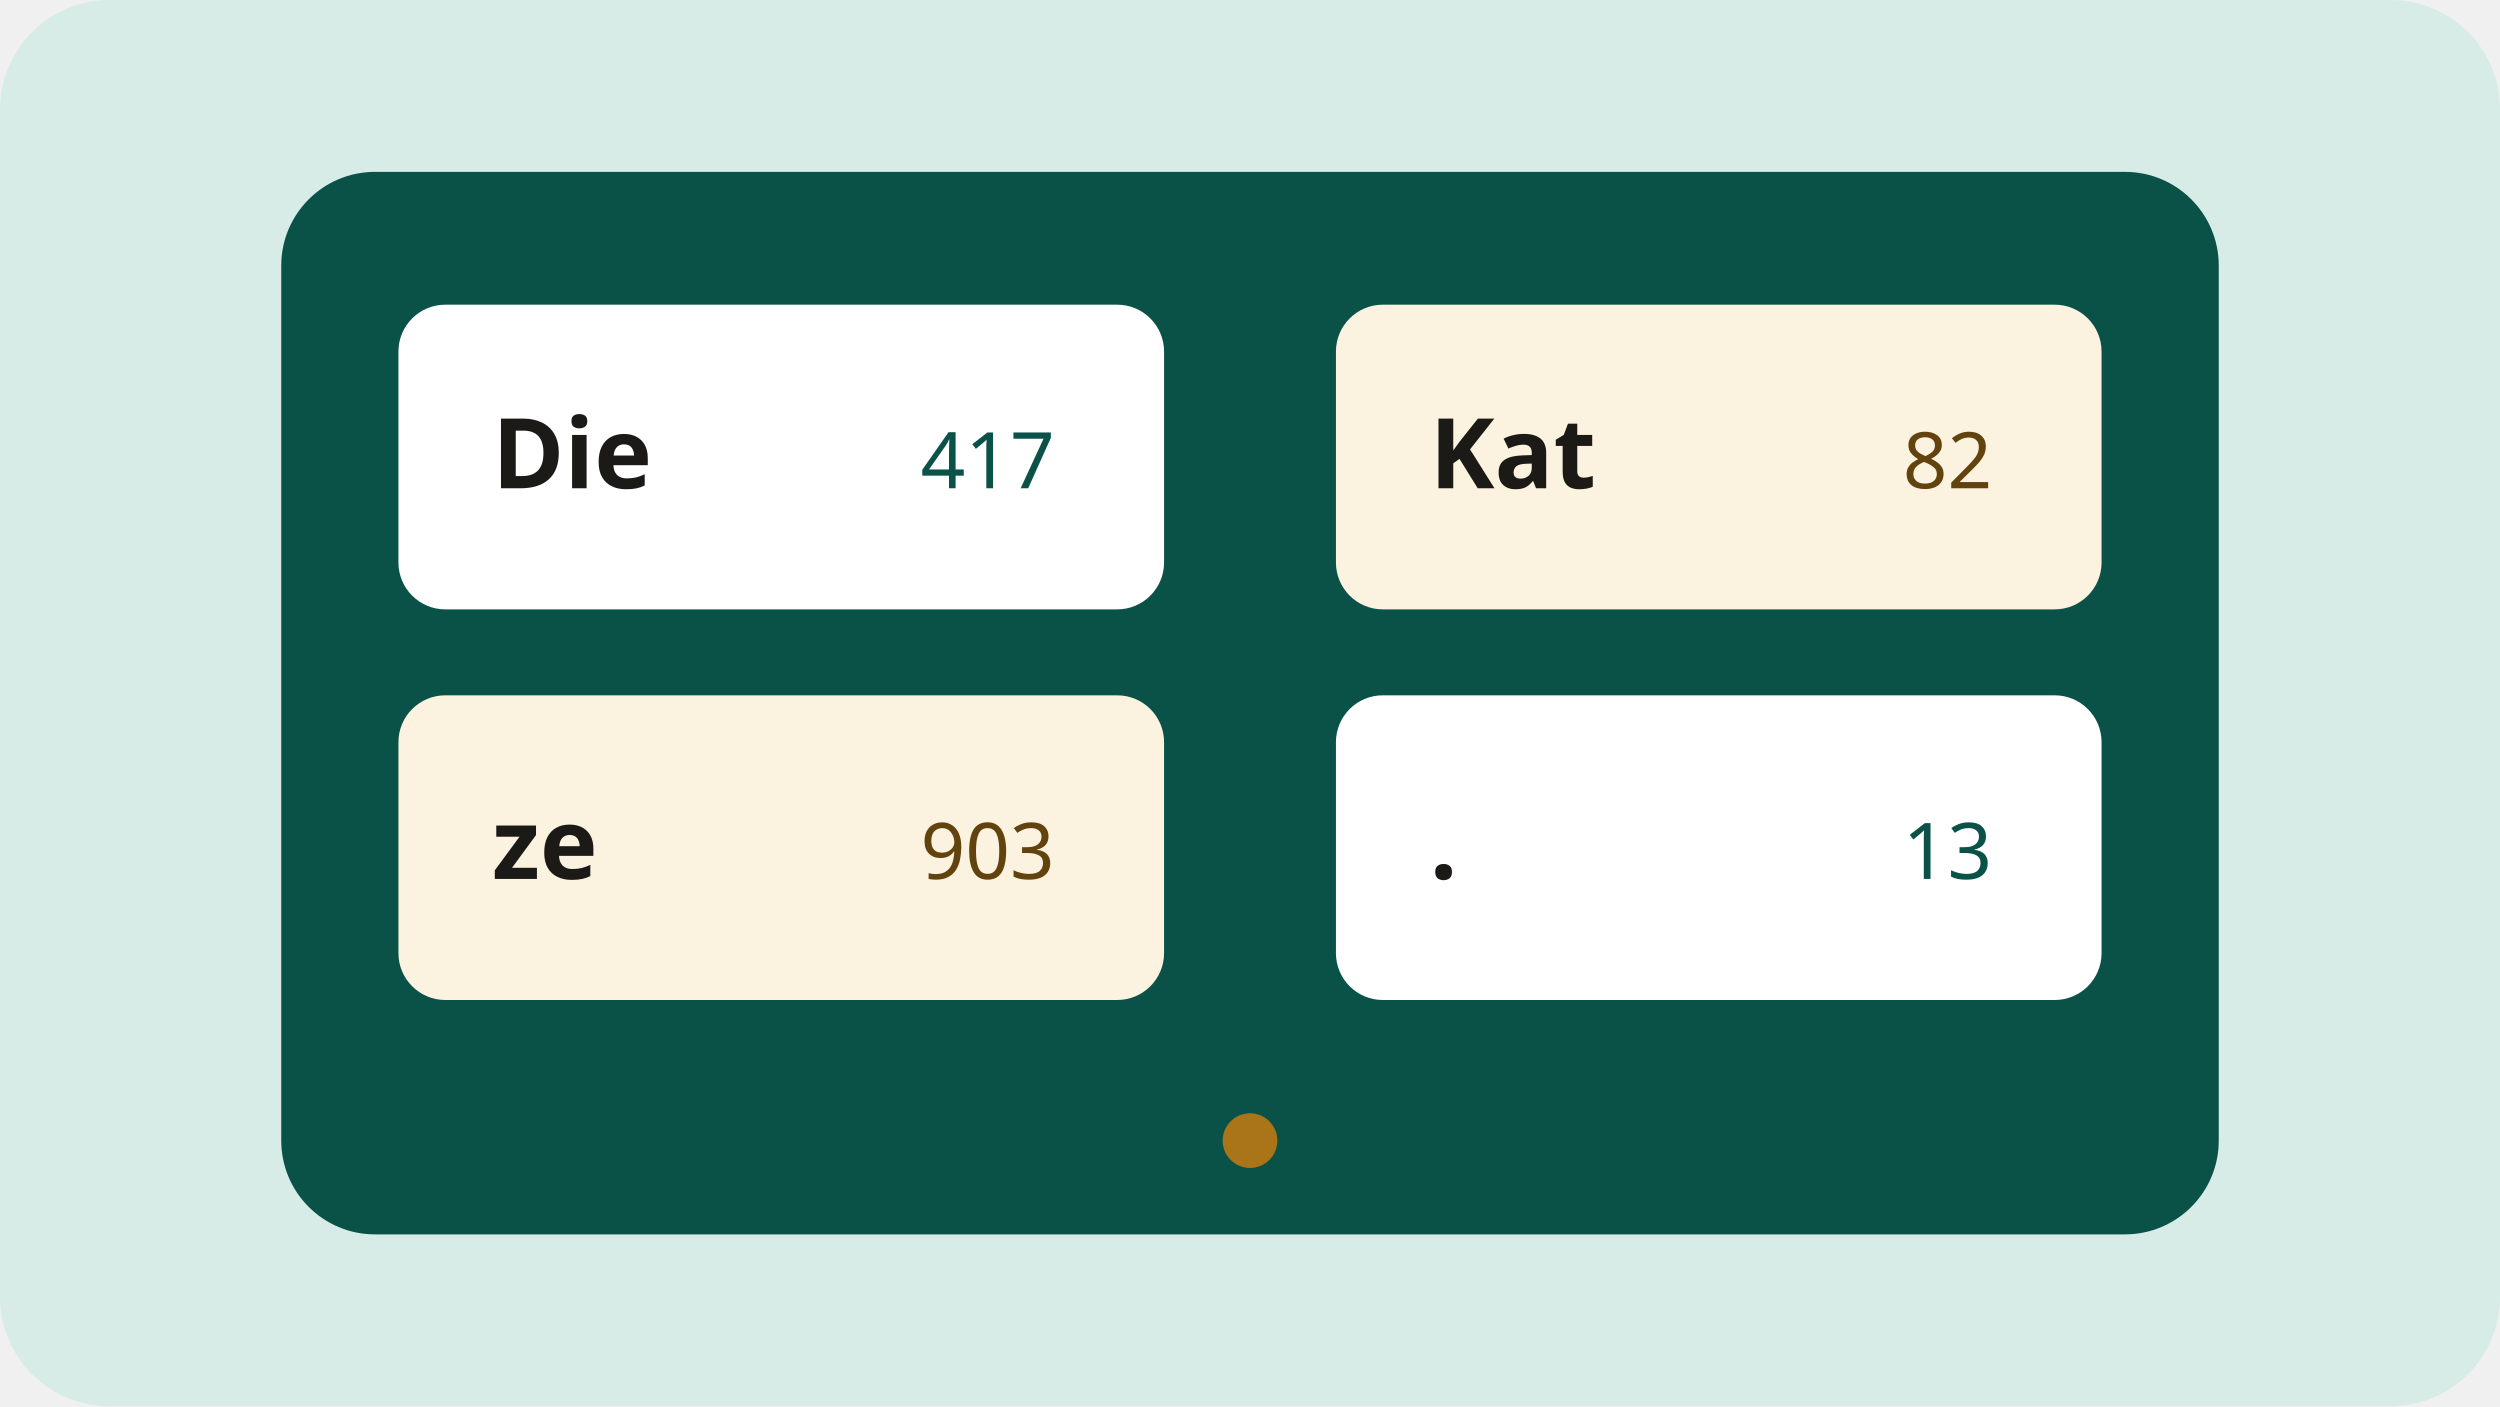
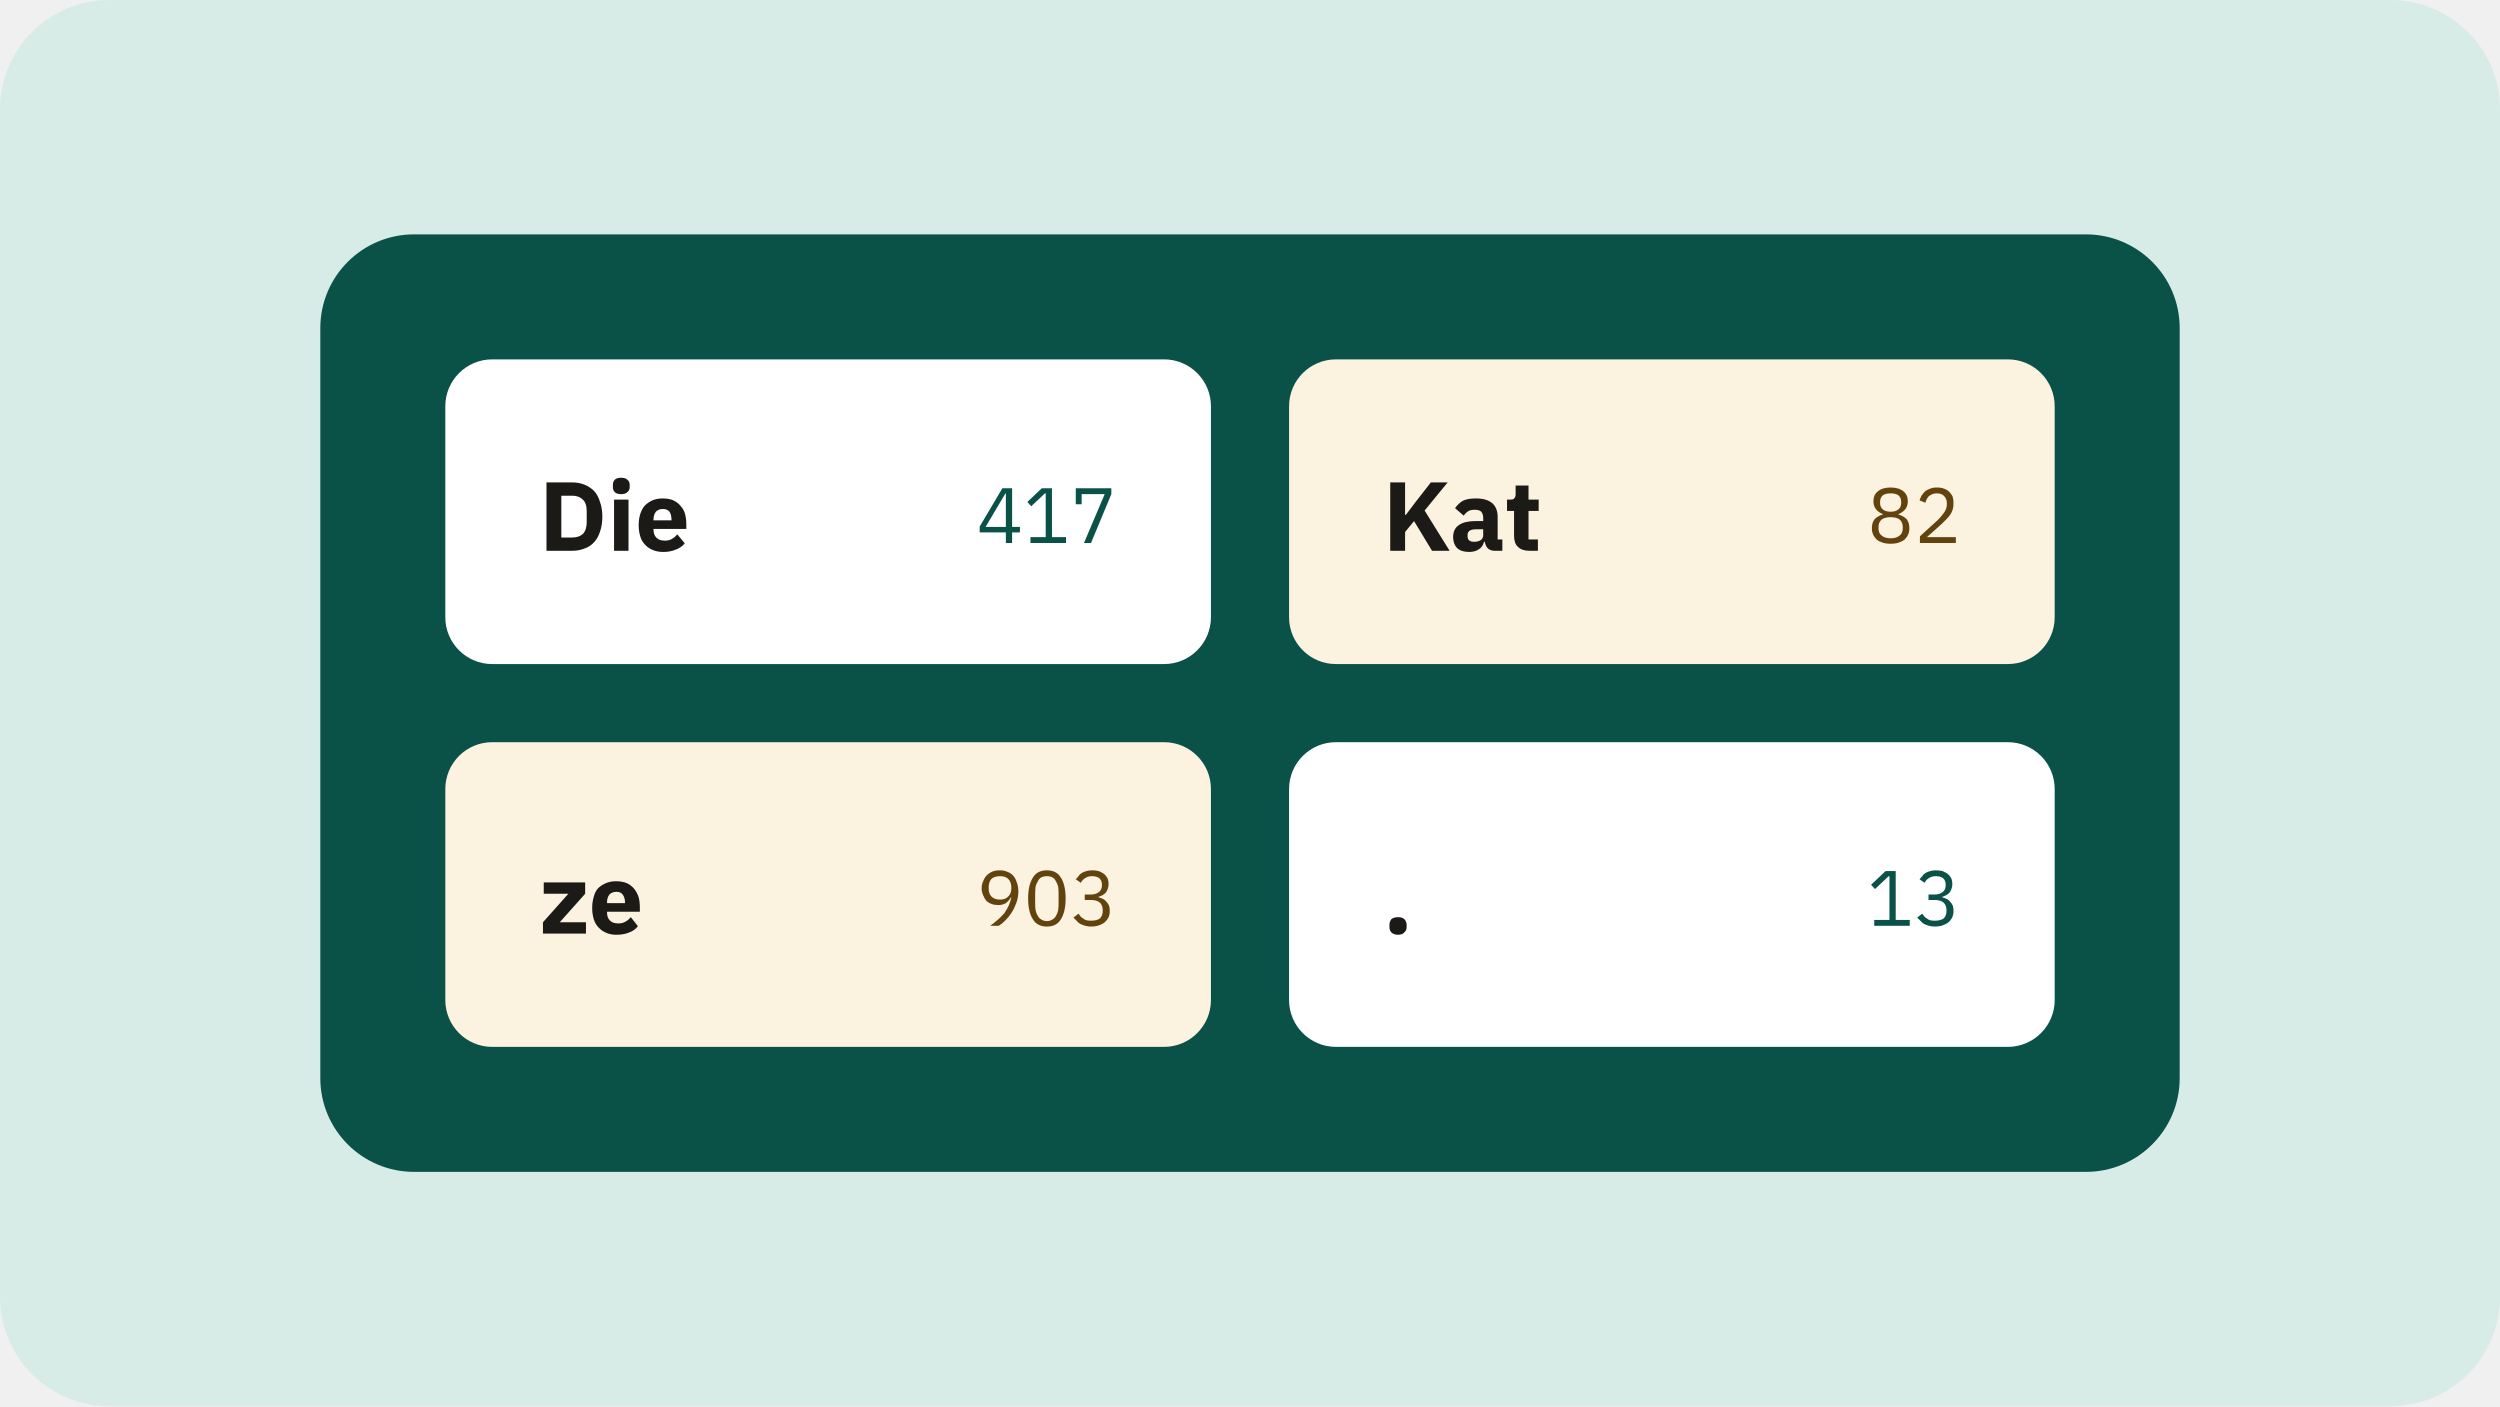
- <svg xmlns="http://www.w3.org/2000/svg" viewBox="0 0 640 360" role="img">
-   <rect width="640" height="360" rx="28" fill="#D7ECE7" />
-   <rect x="72" y="44" width="496" height="272" rx="24" fill="#0A5148" />
-   <g font-family="IBM Plex Sans, sans-serif">
-     <g transform="translate(102 78)">
-       <rect width="196" height="78" rx="12" fill="#FFFFFF" />
-       <text x="24" y="47" font-size="25" font-weight="600" fill="#1B1A17">Die</text>
-       <text x="168" y="47" text-anchor="end" font-size="20" fill="#0A5148">417</text>
-     </g>
-     <g transform="translate(342 78)">
-       <rect width="196" height="78" rx="12" fill="#FBF2E0" />
-       <text x="24" y="47" font-size="25" font-weight="600" fill="#1B1A17"> Kat</text>
-       <text x="168" y="47" text-anchor="end" font-size="20" fill="#62430E">82</text>
-     </g>
-     <g transform="translate(102 178)">
-       <rect width="196" height="78" rx="12" fill="#FBF2E0" />
-       <text x="24" y="47" font-size="25" font-weight="600" fill="#1B1A17">ze</text>
-       <text x="168" y="47" text-anchor="end" font-size="20" fill="#62430E">903</text>
-     </g>
-     <g transform="translate(342 178)">
-       <rect width="196" height="78" rx="12" fill="#FFFFFF" />
-       <text x="24" y="47" font-size="25" font-weight="600" fill="#1B1A17">.</text>
-       <text x="168" y="47" text-anchor="end" font-size="20" fill="#0A5148">13</text>
-     </g>
+ <svg xmlns="http://www.w3.org/2000/svg" width="640" height="360" viewBox="0 0 640 360">
+   <mask id="satori_om-id">
+     <rect x="0" y="0" width="640" height="360" fill="#fff" />
+   </mask>
+   <path x="0" y="0" width="640" height="360" fill="#D7ECE7" d="M28,0 h584 a28,28 0 0 1 28,28 v304 a28,28 0 0 1 -28,28 h-584 a28,28 0 0 1 -28,-28 v-304 a28,28 0 0 1 28,-28" />
+   <mask id="satori_om-id-0">
+     <rect x="82" y="60" width="476" height="240" fill="#fff" />
+   </mask>
+   <path x="82" y="60" width="476" height="240" fill="#0A5148" d="M106,60 h428 a24,24 0 0 1 24,24 v192 a24,24 0 0 1 -24,24 h-428 a24,24 0 0 1 -24,-24 v-192 a24,24 0 0 1 24,-24" />
+   <mask id="satori_om-id-0-0">
+     <rect x="114" y="92" width="412" height="78" fill="#fff" />
+   </mask>
+   <mask id="satori_om-id-0-0-0">
+     <rect x="114" y="92" width="196" height="78" fill="#fff" />
+   </mask>
+   <path x="114" y="92" width="196" height="78" fill="#FFFFFF" d="M126,92 h172 a12,12 0 0 1 12,12 v54 a12,12 0 0 1 -12,12 h-172 a12,12 0 0 1 -12,-12 v-54 a12,12 0 0 1 12,-12" />
+   <mask id="satori_om-id-0-0-0-0">
+     <rect x="138" y="115" width="39" height="33" fill="#fff" />
+   </mask>
+   <g>
+     <path fill="#1B1A17" d="M139.9 141L139.9 123.5L146.5 123.5Q148.2 123.5 149.7 124.1Q151.1 124.7 152.1 125.7Q153.1 126.8 153.6 128.5Q154.2 130.1 154.2 132.3L154.2 132.3Q154.2 134.4 153.6 136.1Q153.1 137.7 152.1 138.8Q151.1 139.9 149.7 140.4Q148.2 141 146.5 141L146.5 141L139.9 141ZM143.7 137.6L146.5 137.6Q148.2 137.6 149.2 136.7Q150.2 135.7 150.2 133.6L150.2 133.6L150.2 130.9Q150.2 128.8 149.2 127.9Q148.2 126.9 146.5 126.9L146.5 126.9L143.7 126.9L143.7 137.6ZM159 126.5L159 126.5Q157.9 126.5 157.4 126.0Q156.9 125.5 156.9 124.7L156.9 124.7L156.9 124.1Q156.9 123.3 157.4 122.8Q157.9 122.3 159 122.3L159 122.3Q160.1 122.3 160.6 122.8Q161.2 123.3 161.2 124.1L161.2 124.1L161.2 124.7Q161.2 125.5 160.6 126.0Q160.1 126.5 159 126.5ZM157.2 141L157.2 127.9L160.9 127.9L160.9 141L157.2 141ZM169.8 141.3L169.8 141.3Q168.3 141.3 167.1 140.8Q165.9 140.3 165.1 139.4Q164.3 138.6 163.9 137.3Q163.5 136 163.5 134.4L163.5 134.4Q163.5 132.9 163.9 131.6Q164.3 130.3 165.1 129.4Q165.9 128.6 167.0 128.1Q168.2 127.6 169.6 127.6L169.6 127.6Q171.3 127.6 172.4 128.1Q173.6 128.7 174.3 129.6Q175.1 130.5 175.4 131.7Q175.7 132.9 175.7 134.3L175.7 134.3L175.7 135.4L167.3 135.4L167.3 135.6Q167.3 136.9 168.0 137.6Q168.7 138.4 170.2 138.4L170.2 138.4Q171.4 138.4 172.1 137.9Q172.8 137.5 173.4 136.8L173.4 136.8L175.3 139.1Q174.4 140.2 173.0 140.7Q171.6 141.3 169.8 141.3ZM169.7 130.3L169.7 130.3Q168.6 130.3 167.9 131.0Q167.3 131.8 167.3 133L167.3 133L167.3 133.2L171.9 133.2L171.9 133.0Q171.9 131.8 171.4 131.0Q170.8 130.3 169.7 130.3Z " />
  </g>
-   <circle cx="320" cy="292" r="7" fill="#AA7418" />
+   <mask id="satori_om-id-0-0-0-1">
+     <rect x="250" y="118" width="36" height="26" fill="#fff" />
+   </mask>
+   <g>
+     <path fill="#0A5148" d="M259.1 139L257.5 139L257.5 136.3L250.8 136.3L250.8 134.8L256.6 125.0L259.1 125.0L259.1 134.9L261.1 134.9L261.1 136.3L259.1 136.3L259.1 139ZM257.4 126.3L252.3 134.9L257.5 134.9L257.5 126.3L257.4 126.3ZM272.9 139L263.8 139L263.8 137.5L267.7 137.5L267.7 126.3L267.5 126.3L264 129.6L263.0 128.5L266.7 125.0L269.3 125.0L269.3 137.5L272.9 137.5L272.9 139ZM279.3 139L277.5 139L282.8 126.5L276.9 126.5L276.9 129.1L275.4 129.1L275.4 125.0L284.5 125.0L284.5 126.5L279.3 139Z " />
+   </g>
+   <mask id="satori_om-id-0-0-1">
+     <rect x="330" y="92" width="196" height="78" fill="#fff" />
+   </mask>
+   <path x="330" y="92" width="196" height="78" fill="#FBF2E0" d="M342,92 h172 a12,12 0 0 1 12,12 v54 a12,12 0 0 1 -12,12 h-172 a12,12 0 0 1 -12,-12 v-54 a12,12 0 0 1 12,-12" />
+   <mask id="satori_om-id-0-0-1-0">
+     <rect x="354" y="115" width="41" height="33" fill="#fff" />
+   </mask>
+   <g>
+     <path fill="#1B1A17" d="M366.6 141L362 133.4L359.7 136.2L359.7 141L355.9 141L355.9 123.5L359.7 123.5L359.7 131.8L359.9 131.8L362.4 128.5L366.3 123.5L370.6 123.5L364.7 130.7L371.1 141L366.6 141ZM384.6 141L382.6 141Q381.6 141 380.9 140.4Q380.3 139.8 380.1 138.7L380.1 138.7L379.9 138.7Q379.6 140.0 378.6 140.6Q377.6 141.3 376.1 141.3L376.1 141.3Q374.1 141.3 373.0 140.3Q372 139.2 372 137.5L372 137.5Q372 135.4 373.5 134.4Q375.0 133.4 377.6 133.4L377.6 133.4L379.7 133.4L379.7 132.6Q379.7 131.6 379.2 131.0Q378.7 130.5 377.5 130.5L377.5 130.5Q376.4 130.5 375.8 130.9Q375.1 131.4 374.7 132.0L374.7 132.0L372.5 130.1Q373.3 128.9 374.5 128.2Q375.7 127.6 377.8 127.6L377.8 127.6Q380.6 127.6 382 128.8Q383.4 130.0 383.4 132.4L383.4 132.4L383.4 138.1L384.6 138.1L384.6 141ZM377.4 138.7L377.4 138.7Q378.4 138.7 379.0 138.3Q379.7 137.9 379.7 137.0L379.7 137.0L379.7 135.5L377.9 135.5Q375.7 135.5 375.7 136.9L375.7 136.9L375.7 137.3Q375.7 138.1 376.2 138.4Q376.6 138.7 377.4 138.7ZM393.7 141L391.5 141Q389.6 141 388.6 140.0Q387.6 139.1 387.6 137.2L387.6 137.2L387.6 130.8L385.8 130.8L385.8 127.9L386.7 127.9Q387.5 127.9 387.7 127.5Q388.0 127.2 388.0 126.5L388.0 126.5L388.0 124.3L391.3 124.3L391.3 127.9L393.9 127.9L393.9 130.8L391.3 130.8L391.3 138.1L393.7 138.1L393.7 141Z " />
+   </g>
+   <mask id="satori_om-id-0-0-1-1">
+     <rect x="478" y="118" width="24" height="26" fill="#fff" />
+   </mask>
+   <g>
+     <path fill="#62430E" d="M484 139.2L484 139.2Q482.8 139.2 481.9 138.9Q481 138.6 480.4 138.1Q479.8 137.5 479.5 136.8Q479.2 136.1 479.2 135.2L479.2 135.2Q479.2 133.8 479.9 132.9Q480.7 132.1 482.0 131.7L482.0 131.7L482.0 131.6Q480.9 131.2 480.2 130.3Q479.6 129.5 479.6 128.3L479.6 128.3Q479.6 126.7 480.7 125.8Q481.9 124.8 484 124.8L484 124.8Q486.1 124.8 487.3 125.8Q488.4 126.7 488.4 128.3L488.4 128.3Q488.4 129.5 487.8 130.3Q487.1 131.2 486.0 131.6L486.0 131.6L486.0 131.7Q487.3 132.1 488.1 132.9Q488.8 133.8 488.8 135.2L488.8 135.2Q488.8 136.1 488.5 136.8Q488.2 137.5 487.6 138.1Q487 138.6 486.1 138.9Q485.2 139.2 484 139.2ZM484 137.8L484 137.8Q485.5 137.8 486.3 137.1Q487.1 136.5 487.1 135.3L487.1 135.3L487.1 134.9Q487.1 133.7 486.3 133.0Q485.5 132.4 484 132.4L484 132.4Q482.5 132.4 481.7 133.0Q480.9 133.7 480.9 134.9L480.9 134.9L480.9 135.3Q480.9 136.5 481.7 137.1Q482.5 137.8 484 137.8ZM484 131.0L484 131.0Q485.3 131.0 486 130.4Q486.7 129.8 486.7 128.8L486.7 128.8L486.7 128.5Q486.7 127.4 486 126.8Q485.3 126.3 484 126.3L484 126.3Q482.7 126.3 482 126.8Q481.3 127.4 481.3 128.5L481.3 128.5L481.3 128.8Q481.3 129.8 482 130.4Q482.7 131.0 484 131.0ZM500.7 137.5L500.7 139L491.5 139L491.5 137.3L496.1 133.1Q497.0 132.2 497.7 131.2Q498.4 130.2 498.4 129.1L498.4 129.1L498.4 128.9Q498.4 127.7 497.7 127.0Q497.1 126.3 495.8 126.3L495.8 126.3Q495.1 126.3 494.7 126.5Q494.2 126.7 493.8 127.0Q493.5 127.3 493.3 127.7Q493.0 128.2 492.9 128.7L492.9 128.7L491.4 128.1Q491.6 127.5 491.9 126.9Q492.3 126.3 492.8 125.8Q493.3 125.4 494.1 125.1Q494.8 124.8 495.9 124.8L495.9 124.8Q496.9 124.8 497.7 125.1Q498.5 125.4 499.0 125.9Q499.6 126.5 499.9 127.2Q500.1 128.0 500.1 128.9L500.1 128.9Q500.1 129.7 499.9 130.4Q499.7 131.1 499.3 131.7Q498.9 132.3 498.3 132.9Q497.7 133.5 497.1 134.1L497.1 134.1L493.3 137.5L500.7 137.5Z " />
+   </g>
+   <mask id="satori_om-id-0-1">
+     <rect x="114" y="190" width="412" height="78" fill="#fff" />
+   </mask>
+   <mask id="satori_om-id-0-1-0">
+     <rect x="114" y="190" width="196" height="78" fill="#fff" />
+   </mask>
+   <path x="114" y="190" width="196" height="78" fill="#FBF2E0" d="M126,190 h172 a12,12 0 0 1 12,12 v54 a12,12 0 0 1 -12,12 h-172 a12,12 0 0 1 -12,-12 v-54 a12,12 0 0 1 12,-12" />
+   <mask id="satori_om-id-0-1-0-0">
+     <rect x="138" y="213" width="27" height="33" fill="#fff" />
+   </mask>
+   <g>
+     <path fill="#1B1A17" d="M150.0 239L139.0 239L139.0 236.1L145.5 228.8L139.2 228.8L139.2 225.9L149.8 225.9L149.8 228.8L143.3 236.1L150.0 236.1L150.0 239ZM157.8 239.3L157.8 239.3Q156.3 239.3 155.2 238.8Q154 238.3 153.2 237.4Q152.4 236.6 152.0 235.3Q151.6 234 151.6 232.4L151.6 232.4Q151.6 230.9 152.0 229.6Q152.3 228.3 153.1 227.4Q153.9 226.6 155.1 226.1Q156.2 225.6 157.7 225.6L157.7 225.6Q159.3 225.6 160.5 226.1Q161.7 226.7 162.4 227.6Q163.1 228.5 163.5 229.7Q163.8 230.9 163.8 232.3L163.8 232.3L163.8 233.4L155.4 233.4L155.4 233.6Q155.4 234.9 156.1 235.6Q156.8 236.4 158.3 236.4L158.3 236.4Q159.4 236.4 160.2 235.9Q160.9 235.5 161.5 234.8L161.5 234.8L163.3 237.1Q162.5 238.2 161.1 238.7Q159.7 239.3 157.8 239.3ZM157.8 228.3L157.8 228.3Q156.7 228.3 156.0 229.0Q155.4 229.8 155.4 231L155.4 231L155.4 231.2L160.0 231.2L160.0 231.0Q160.0 229.8 159.4 229.0Q158.9 228.3 157.8 228.3Z " />
+   </g>
+   <mask id="satori_om-id-0-1-0-1">
+     <rect x="250" y="216" width="36" height="26" fill="#fff" />
+   </mask>
+   <g>
+     <path fill="#62430E" d="M260.7 228.2L260.7 228.2Q260.7 229.7 260.2 231.1Q259.7 232.5 259.0 233.6Q258.3 234.7 257.4 235.6Q256.5 236.5 255.7 237L255.7 237L253.5 237Q254.6 236.2 255.5 235.4Q256.4 234.6 257.1 233.8Q257.7 232.9 258.2 231.9Q258.6 231.0 258.9 229.8L258.9 229.8L258.8 229.7Q258.3 230.6 257.5 231.2Q256.7 231.7 255.5 231.7L255.5 231.7Q254.6 231.7 253.8 231.4Q253.0 231.1 252.5 230.6Q252.0 230 251.7 229.2Q251.3 228.4 251.3 227.4L251.3 227.4Q251.3 226.4 251.7 225.6Q252 224.7 252.6 224.1Q253.2 223.5 254.1 223.1Q254.9 222.8 256.0 222.8L256.0 222.8Q257.1 222.8 257.9 223.2Q258.8 223.5 259.4 224.2Q260.0 224.9 260.3 225.9Q260.7 226.9 260.7 228.2ZM256 230.3L256 230.3Q257.4 230.3 258.1 229.5Q258.9 228.8 258.9 227.4L258.9 227.4L258.9 227.2Q258.9 225.8 258.1 225.0Q257.4 224.3 256 224.3L256 224.3Q254.6 224.3 253.8 225.0Q253.1 225.8 253.1 227.2L253.1 227.2L253.1 227.4Q253.1 228.8 253.8 229.5Q254.6 230.3 256 230.3ZM268 237.2L268 237.2Q265.5 237.2 264.4 235.3Q263.2 233.4 263.2 230.0L263.2 230.0Q263.2 226.6 264.4 224.7Q265.5 222.8 268 222.8L268 222.8Q270.5 222.8 271.6 224.7Q272.8 226.6 272.8 230.0L272.8 230.0Q272.8 233.4 271.6 235.3Q270.5 237.2 268 237.2ZM268 235.8L268 235.8Q268.8 235.8 269.4 235.4Q270.0 235.1 270.3 234.5Q270.7 233.9 270.9 233.0Q271.0 232.2 271.0 231.2L271.0 231.2L271.0 228.9Q271.0 227.9 270.9 227.0Q270.7 226.2 270.3 225.6Q270.0 224.9 269.4 224.6Q268.8 224.3 268 224.3L268 224.3Q267.2 224.3 266.6 224.6Q266.0 224.9 265.7 225.6Q265.3 226.2 265.1 227.0Q265.0 227.9 265.0 228.9L265.0 228.9L265.0 231.2Q265.0 232.2 265.1 233.0Q265.3 233.9 265.7 234.5Q266.0 235.1 266.6 235.4Q267.2 235.8 268 235.8ZM277.7 229.0L279.2 229.0Q280.6 229.0 281.4 228.3Q282.1 227.7 282.1 226.6L282.1 226.6L282.1 226.5Q282.1 225.4 281.4 224.8Q280.7 224.3 279.6 224.3L279.6 224.3Q278.5 224.3 277.8 224.8Q277.1 225.2 276.7 226.0L276.7 226.0L275.4 225.1Q275.7 224.7 276.1 224.3Q276.4 223.8 276.9 223.5Q277.4 223.2 278.1 223Q278.8 222.8 279.6 222.8L279.6 222.8Q280.5 222.8 281.3 223.0Q282.0 223.3 282.6 223.7Q283.2 224.2 283.5 224.8Q283.8 225.5 283.8 226.3L283.8 226.3Q283.8 227 283.6 227.5Q283.4 228.1 283.1 228.5Q282.7 228.9 282.2 229.2Q281.7 229.4 281.2 229.6L281.2 229.6L281.2 229.7Q281.7 229.8 282.3 230.1Q282.8 230.3 283.2 230.8Q283.6 231.2 283.9 231.8Q284.1 232.4 284.1 233.2L284.1 233.2Q284.1 234.1 283.8 234.8Q283.4 235.6 282.8 236.1Q282.2 236.6 281.3 236.9Q280.4 237.2 279.4 237.2L279.4 237.2Q278.5 237.2 277.8 237.0Q277.1 236.8 276.5 236.5Q276.0 236.2 275.6 235.7Q275.2 235.3 274.8 234.9L274.8 234.9L276.1 233.9Q276.4 234.3 276.7 234.7Q277.0 235 277.4 235.2Q277.7 235.5 278.2 235.6Q278.7 235.7 279.3 235.7L279.3 235.7Q280.8 235.7 281.6 235.1Q282.3 234.4 282.3 233.2L282.3 233.2L282.3 233Q282.3 231.8 281.6 231.1Q280.8 230.4 279.3 230.4L279.3 230.4L277.7 230.4L277.7 229.0Z " />
+   </g>
+   <mask id="satori_om-id-0-1-1">
+     <rect x="330" y="190" width="196" height="78" fill="#fff" />
+   </mask>
+   <path x="330" y="190" width="196" height="78" fill="#FFFFFF" d="M342,190 h172 a12,12 0 0 1 12,12 v54 a12,12 0 0 1 -12,12 h-172 a12,12 0 0 1 -12,-12 v-54 a12,12 0 0 1 12,-12" />
+   <mask id="satori_om-id-0-1-1-0">
+     <rect x="354" y="213" width="8" height="33" fill="#fff" />
+   </mask>
+   <g>
+     <path fill="#1B1A17" d="M357.9 239.3L357.9 239.3Q356.8 239.3 356.2 238.7Q355.7 238.2 355.7 237.3L355.7 237.3L355.7 236.8Q355.7 235.9 356.2 235.3Q356.8 234.8 357.9 234.8L357.9 234.8Q359 234.8 359.5 235.3Q360.1 235.9 360.1 236.8L360.1 236.8L360.1 237.3Q360.1 238.2 359.5 238.7Q359 239.3 357.9 239.3Z " />
+   </g>
+   <mask id="satori_om-id-0-1-1-1">
+     <rect x="478" y="216" width="24" height="26" fill="#fff" />
+   </mask>
+   <g>
+     <path fill="#0A5148" d="M488.9 237L479.8 237L479.8 235.5L483.7 235.5L483.7 224.3L483.5 224.3L480 227.6L479.0 226.5L482.7 223.0L485.3 223.0L485.3 235.5L488.9 235.5L488.9 237ZM493.7 229.0L495.2 229.0Q496.6 229.0 497.4 228.3Q498.1 227.7 498.1 226.6L498.1 226.6L498.1 226.5Q498.1 225.4 497.4 224.8Q496.7 224.3 495.6 224.3L495.6 224.3Q494.5 224.3 493.8 224.8Q493.1 225.2 492.7 226.0L492.7 226.0L491.4 225.1Q491.7 224.7 492.1 224.3Q492.4 223.8 492.9 223.5Q493.4 223.2 494.1 223Q494.8 222.8 495.6 222.8L495.6 222.8Q496.5 222.8 497.3 223.0Q498.0 223.3 498.6 223.7Q499.2 224.2 499.5 224.8Q499.8 225.5 499.8 226.3L499.8 226.3Q499.8 227 499.6 227.5Q499.4 228.1 499.1 228.5Q498.7 228.9 498.2 229.2Q497.7 229.4 497.2 229.6L497.2 229.6L497.2 229.7Q497.7 229.8 498.3 230.1Q498.8 230.3 499.2 230.8Q499.6 231.2 499.9 231.8Q500.1 232.4 500.1 233.2L500.1 233.2Q500.1 234.1 499.8 234.8Q499.4 235.6 498.8 236.1Q498.2 236.6 497.3 236.9Q496.4 237.2 495.4 237.2L495.4 237.2Q494.5 237.2 493.8 237.0Q493.1 236.8 492.5 236.5Q492.0 236.2 491.6 235.7Q491.2 235.3 490.8 234.9L490.8 234.9L492.1 233.9Q492.4 234.3 492.7 234.7Q493.0 235 493.4 235.2Q493.7 235.5 494.2 235.6Q494.7 235.7 495.3 235.7L495.3 235.7Q496.8 235.7 497.6 235.1Q498.3 234.4 498.3 233.2L498.3 233.2L498.3 233Q498.3 231.8 497.6 231.1Q496.8 230.4 495.3 230.4L495.3 230.4L493.7 230.4L493.7 229.0Z " />
+   </g>
</svg>
